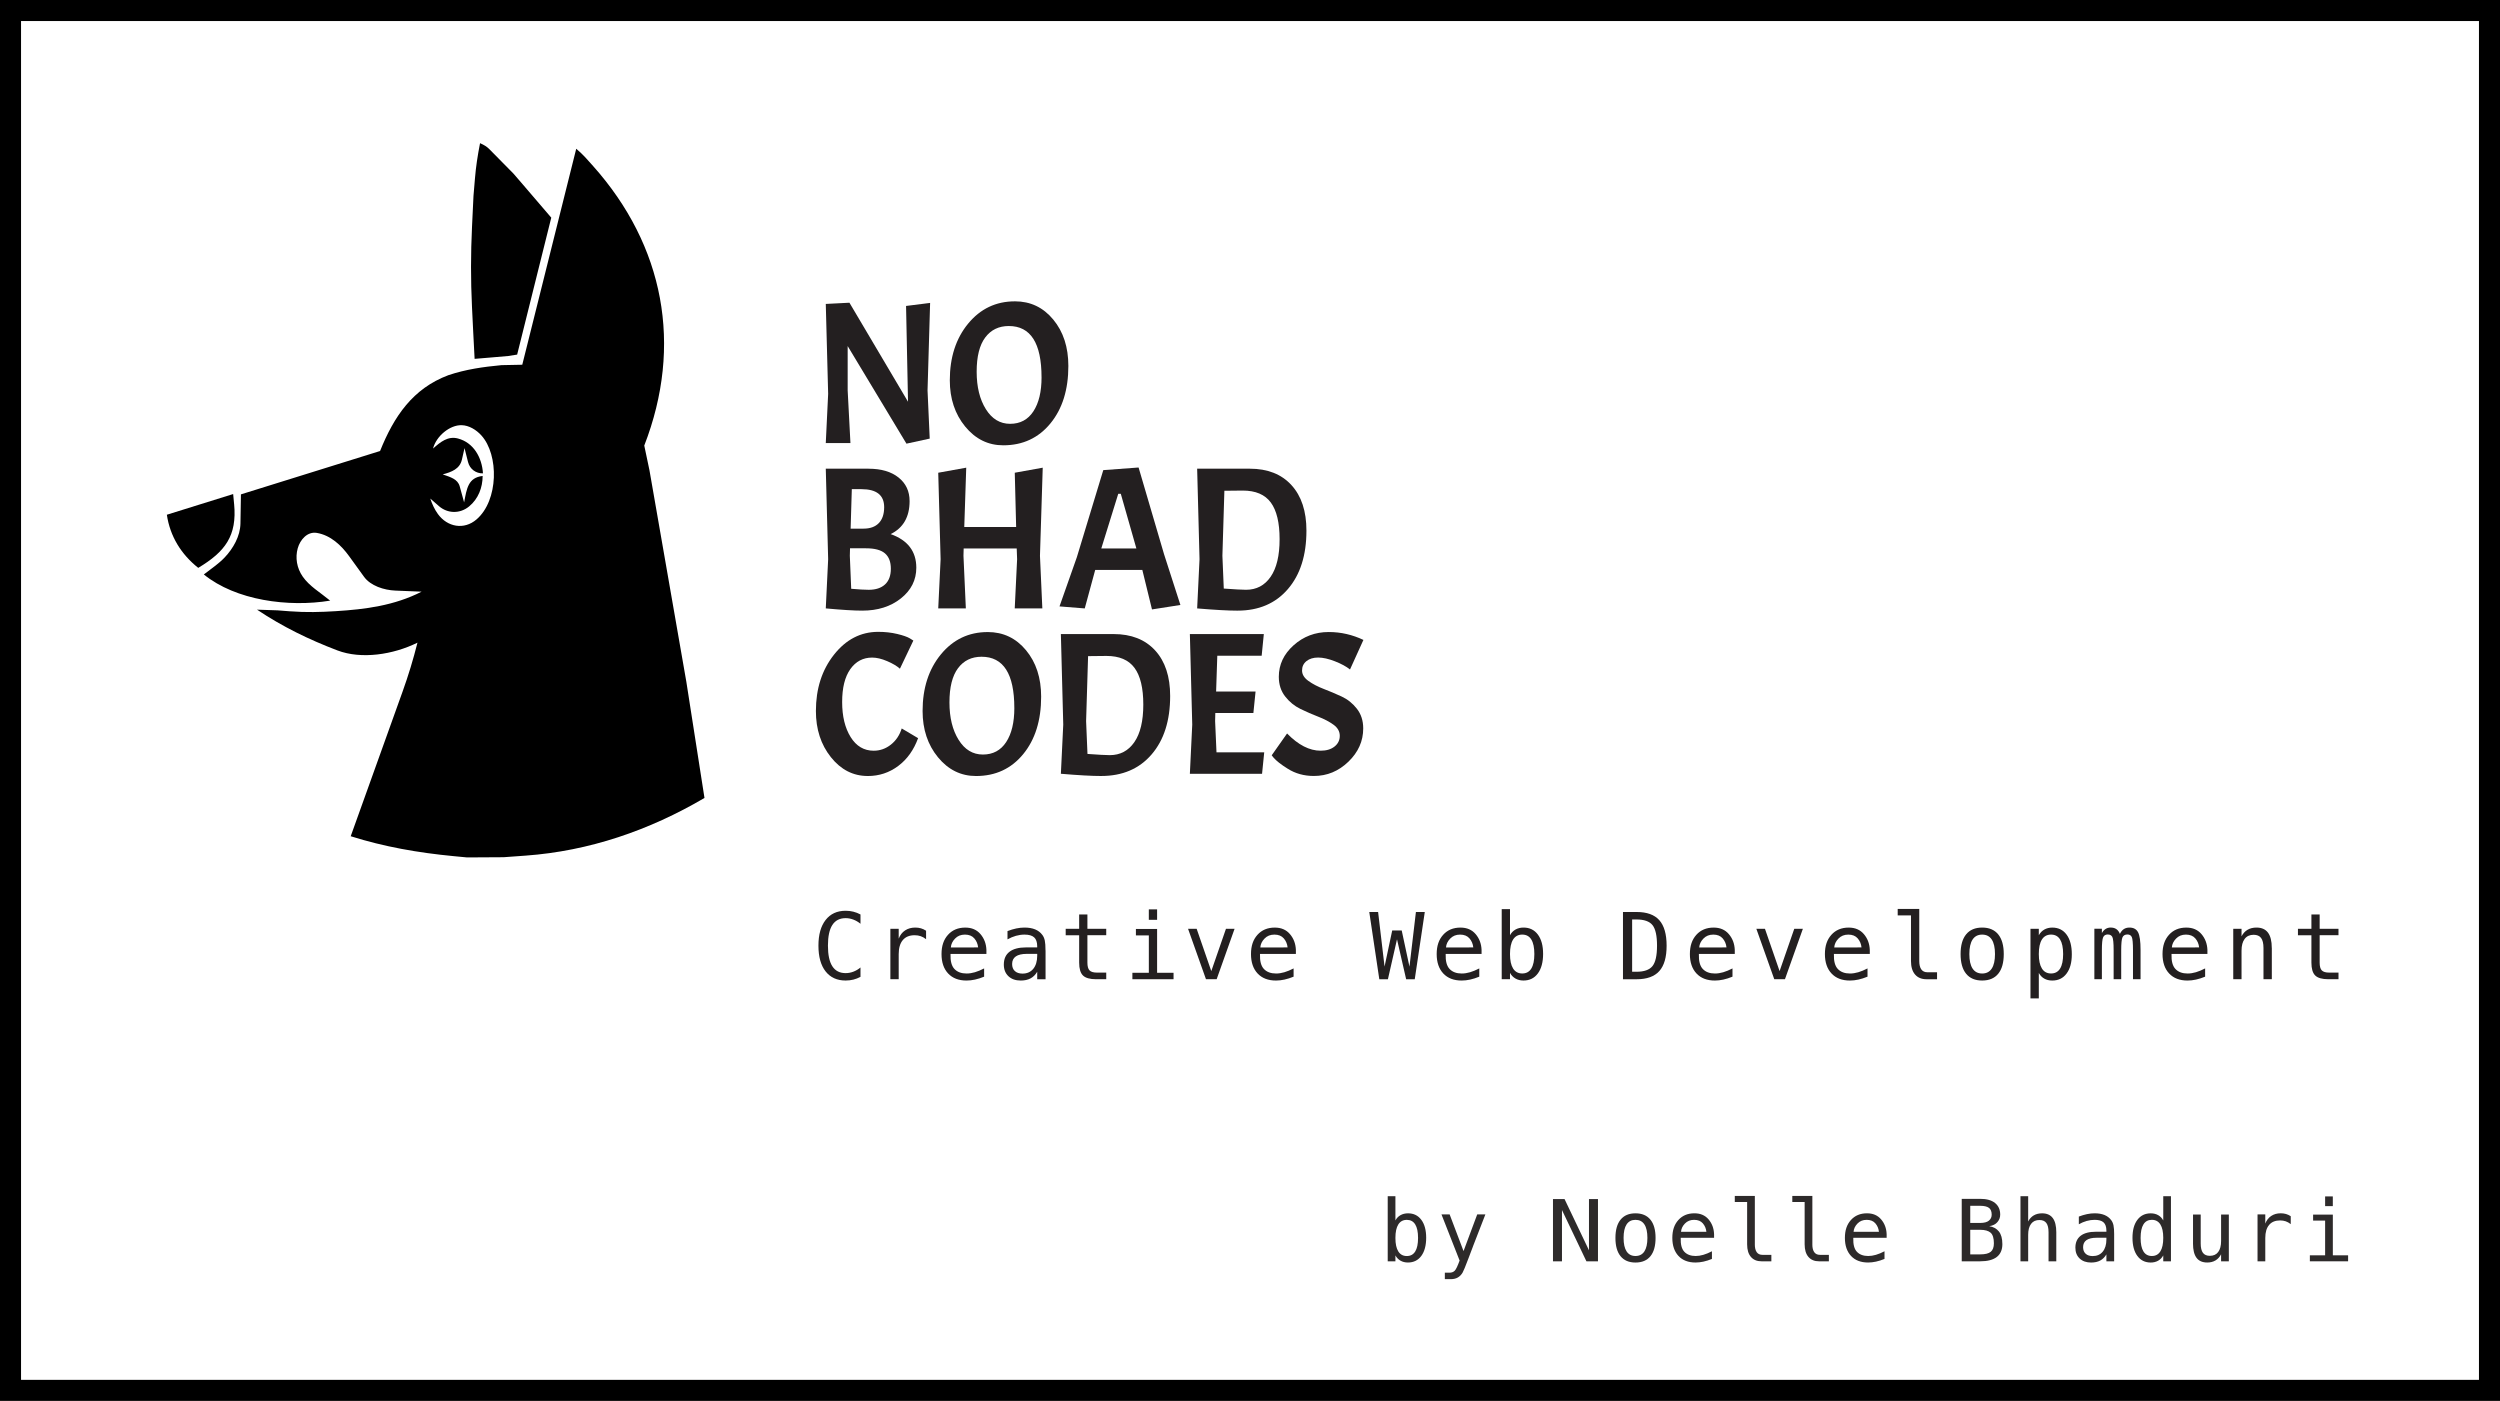
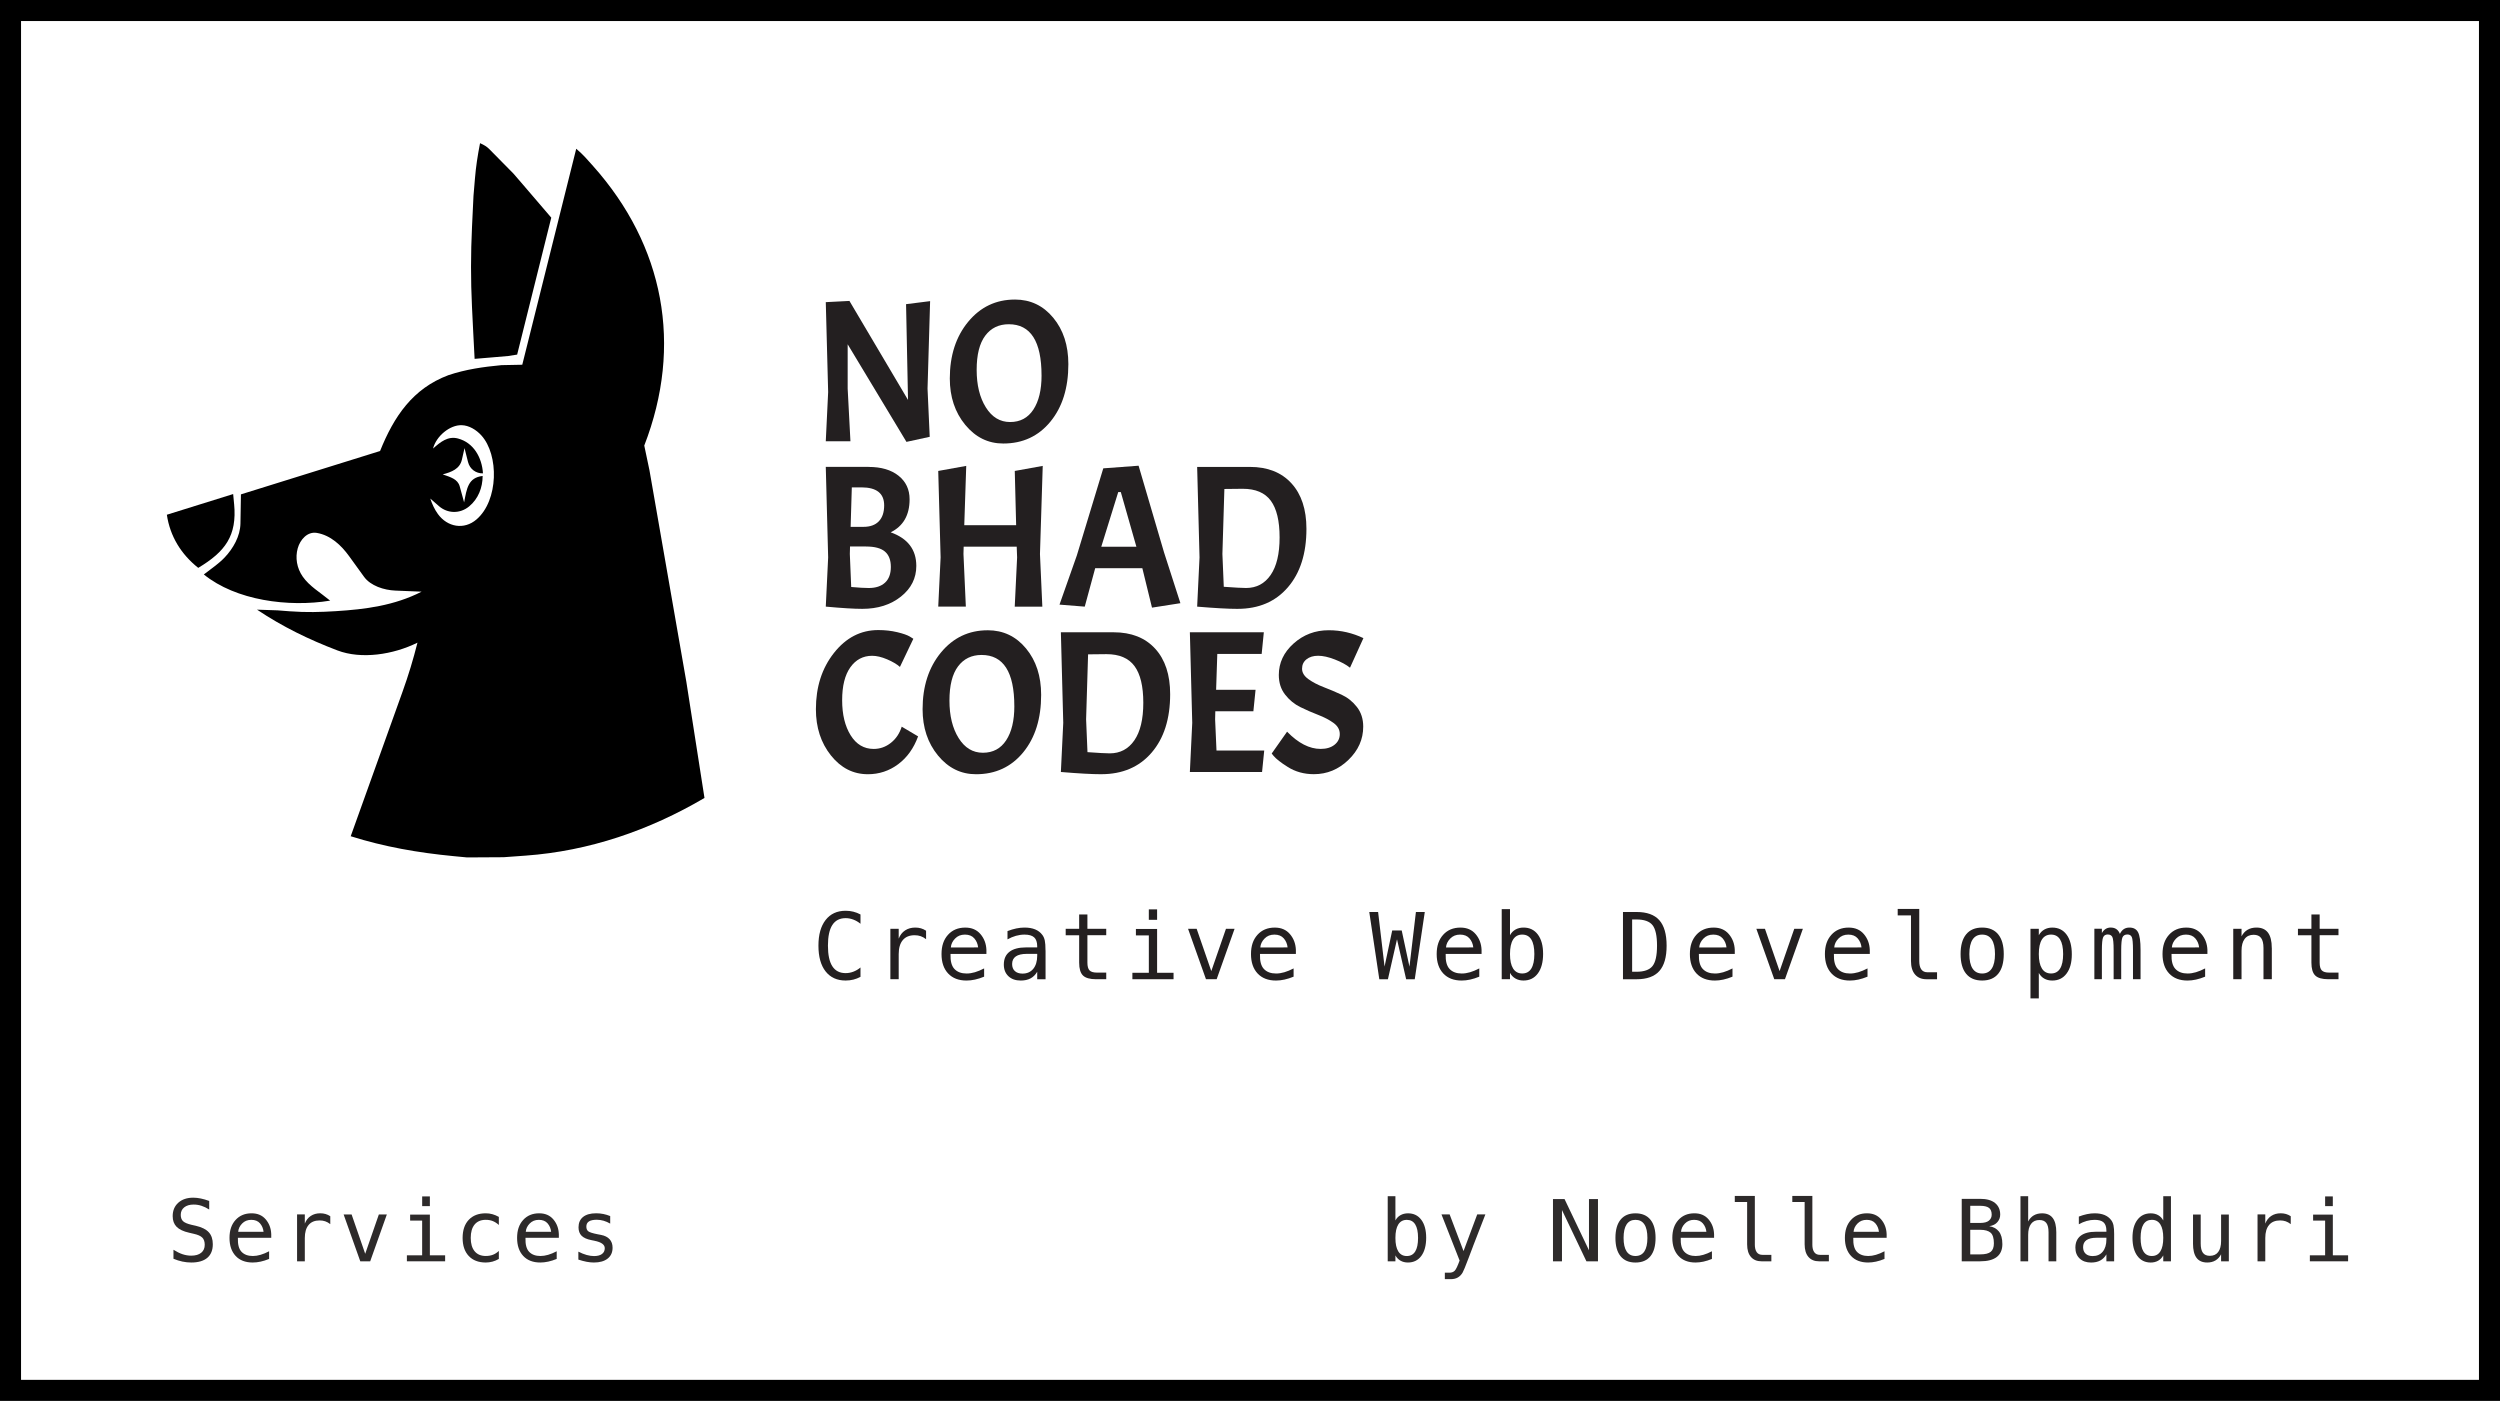
<svg xmlns="http://www.w3.org/2000/svg" id="card_back" width="1069.5" height="599.3" viewBox="0 0 1069.5 599.3">
  <rect id="Card_Outline" x="4.5" y="4.5" width="1060.5" height="590.3" fill="#fff" stroke="#000" stroke-miterlimit="10" stroke-width="9" />
  <g transform="translate(14.8009 1.0625) scale(0.763895)">
    <g id="Creative_Web_Development" data-name="Creative WebDevelopment">
      <path d="M462.53,545.66c-1.29.69-2.62,1.21-3.98,1.55-1.36.34-2.81.52-4.34.52-4.83,0-8.57-1.71-11.24-5.12-2.67-3.41-4-8.21-4-14.4s1.34-10.95,4.02-14.39,6.42-5.16,11.21-5.16c1.53,0,2.98.17,4.34.52,1.36.34,2.69.86,3.98,1.55v5.22c-1.24-1.03-2.58-1.81-4.01-2.35-1.43-.54-2.87-.81-4.31-.81-3.31,0-5.79,1.28-7.44,3.83-1.65,2.56-2.47,6.42-2.47,11.58s.82,9,2.47,11.55c1.65,2.56,4.13,3.83,7.44,3.83,1.48,0,2.93-.27,4.35-.81,1.42-.54,2.74-1.32,3.97-2.35v5.22Z" fill="#231f20" />
      <path d="M499.26,524.58c-.99-.77-2-1.34-3.03-1.69-1.03-.35-2.15-.53-3.38-.53-2.89,0-5.1.91-6.63,2.72-1.53,1.82-2.3,4.44-2.3,7.87v14.05h-4.67v-28.25h4.67v5.52c.77-2,1.96-3.54,3.57-4.6,1.61-1.07,3.51-1.6,5.71-1.6,1.14,0,2.21.14,3.2.43.99.29,1.94.73,2.85,1.34v4.74Z" fill="#231f20" />
      <path d="M533.04,530.56v2.27h-20.1v.15c-.13,3.85.6,6.62,2.21,8.3,1.61,1.68,3.87,2.52,6.8,2.52,1.48,0,3.03-.24,4.64-.71,1.61-.47,3.34-1.19,5.17-2.14v4.62c-1.77.72-3.47,1.27-5.11,1.63s-3.22.54-4.75.54c-4.39,0-7.82-1.32-10.29-3.95-2.47-2.63-3.71-6.26-3.71-10.88s1.21-8.1,3.63-10.79c2.42-2.69,5.65-4.04,9.68-4.04,3.6,0,6.44,1.22,8.51,3.66,2.08,2.44,3.18,5.38,3.32,8.83ZM528.4,529.2c-.2-1.95-.91-3.64-2.13-5.06-1.22-1.42-2.97-2.13-5.26-2.13s-4.08.74-5.52,2.22c-1.45,1.48-2.24,3.14-2.37,4.99l15.28-.03Z" fill="#231f20" />
      <path d="M566.16,530.89v16.12h-4.67v-4.19c-.99,1.68-2.24,2.92-3.75,3.72-1.5.8-3.33,1.2-5.49,1.2-2.88,0-5.17-.81-6.89-2.43-1.71-1.62-2.57-3.8-2.57-6.52,0-3.14,1.05-5.53,3.17-7.16s5.21-2.45,9.29-2.45h6.23v-.73c-.02-2.25-.59-3.89-1.72-4.91-1.13-1.02-2.92-1.53-5.4-1.53-1.58,0-3.18.23-4.79.68s-3.19,1.12-4.72,1.99v-4.64c1.71-.66,3.36-1.15,4.93-1.48s3.1-.49,4.58-.49c2.34,0,4.33.34,5.99,1.03,1.66.69,3,1.72,4.02,3.1.64.84,1.09,1.88,1.36,3.12.27,1.24.4,3.09.4,5.56ZM557.16,532.8h-1.54c-2.71,0-4.75.48-6.12,1.43-1.37.95-2.06,2.37-2.06,4.25,0,1.7.51,3.02,1.54,3.96,1.03.94,2.45,1.41,4.26,1.41,2.56,0,4.57-.89,6.03-2.66,1.46-1.77,2.2-4.22,2.22-7.35v-1.03h-4.34Z" fill="#231f20" />
      <path d="M589.6,510.73v8.02h10.54v3.61h-10.54v15.33c0,2.08.39,3.54,1.19,4.36.79.82,2.17,1.24,4.14,1.24h5.22v3.71h-5.67c-3.48,0-5.94-.7-7.36-2.09-1.43-1.4-2.14-3.8-2.14-7.21v-15.33h-7.54v-3.61h7.54v-8.02h4.64Z" fill="#231f20" />
      <path d="M616.75,518.85h11.88v24.54h9.21v3.61h-23.05v-3.61h9.21v-20.93h-7.24v-3.61ZM623.99,507.88h4.64v5.85h-4.64v-5.85Z" fill="#231f20" />
      <path d="M645.96,518.75h4.82l8.2,23.71,8.22-23.71h4.82l-10.04,28.25h-5.98l-10.04-28.25Z" fill="#231f20" />
      <path d="M706.35,530.56v2.27h-20.1v.15c-.13,3.85.6,6.62,2.21,8.3,1.61,1.68,3.87,2.52,6.8,2.52,1.48,0,3.03-.24,4.64-.71,1.61-.47,3.34-1.19,5.17-2.14v4.62c-1.77.72-3.47,1.27-5.11,1.63s-3.22.54-4.75.54c-4.39,0-7.82-1.32-10.29-3.95-2.47-2.63-3.71-6.26-3.71-10.88s1.21-8.1,3.63-10.79c2.42-2.69,5.65-4.04,9.68-4.04,3.6,0,6.44,1.22,8.51,3.66,2.08,2.44,3.18,5.38,3.32,8.83ZM701.71,529.2c-.2-1.95-.91-3.64-2.13-5.06-1.22-1.42-2.97-2.13-5.26-2.13s-4.08.74-5.52,2.22c-1.45,1.48-2.24,3.14-2.37,4.99l15.28-.03Z" fill="#231f20" />
      <path d="M747.43,509.35h4.97l3.61,30.57,4.29-20.23h5.32l4.34,20.28,3.61-30.62h4.97l-5.62,37.66h-4.82l-5.12-22.37-5.09,22.37h-4.82l-5.62-37.66Z" fill="#231f20" />
      <path d="M810.34,530.56v2.27h-20.1v.15c-.13,3.85.6,6.62,2.21,8.3,1.61,1.68,3.87,2.52,6.8,2.52,1.48,0,3.03-.24,4.64-.71,1.61-.47,3.34-1.19,5.17-2.14v4.62c-1.77.72-3.47,1.27-5.11,1.63s-3.22.54-4.75.54c-4.39,0-7.82-1.32-10.29-3.95-2.47-2.63-3.71-6.26-3.71-10.88s1.21-8.1,3.63-10.79c2.42-2.69,5.65-4.04,9.68-4.04,3.6,0,6.44,1.22,8.51,3.66,2.08,2.44,3.18,5.38,3.32,8.83ZM805.7,529.2c-.2-1.95-.91-3.64-2.13-5.06-1.22-1.42-2.97-2.13-5.26-2.13s-4.08.74-5.52,2.22c-1.45,1.48-2.24,3.14-2.37,4.99l15.28-.03Z" fill="#231f20" />
      <path d="M826.26,522.36c.74-1.38,1.76-2.44,3.06-3.18,1.3-.74,2.81-1.11,4.53-1.11,3.4,0,6.07,1.31,8.02,3.92,1.95,2.61,2.93,6.22,2.93,10.81s-.98,8.31-2.94,10.96c-1.96,2.65-4.65,3.97-8.06,3.97-1.68,0-3.17-.37-4.45-1.1-1.29-.73-2.32-1.79-3.09-3.19v3.56h-4.64v-39.25h4.64v14.6ZM839.9,532.9c0-3.6-.57-6.31-1.71-8.15s-2.83-2.75-5.07-2.75-3.96.92-5.12,2.76c-1.16,1.84-1.74,4.55-1.74,8.13s.58,6.27,1.74,8.12,2.87,2.77,5.12,2.77,3.93-.92,5.07-2.75,1.71-4.55,1.71-8.15Z" fill="#231f20" />
      <path d="M897.17,509.35c5.75,0,9.99,1.53,12.71,4.59,2.72,3.06,4.09,7.82,4.09,14.28s-1.36,11.16-4.09,14.21c-2.72,3.05-6.96,4.58-12.71,4.58h-7.64v-37.66h7.64ZM897.07,542.82c4.29,0,7.28-1.06,8.98-3.17,1.7-2.11,2.55-5.92,2.55-11.44s-.84-9.4-2.53-11.51c-1.69-2.11-4.69-3.17-8.99-3.17h-2.42v29.28h2.42Z" fill="#231f20" />
      <path d="M952.14,530.56v2.27h-20.1v.15c-.13,3.85.6,6.62,2.21,8.3,1.61,1.68,3.87,2.52,6.8,2.52,1.48,0,3.03-.24,4.64-.71,1.61-.47,3.34-1.19,5.17-2.14v4.62c-1.77.72-3.47,1.27-5.11,1.63s-3.22.54-4.75.54c-4.39,0-7.82-1.32-10.29-3.95-2.47-2.63-3.71-6.26-3.71-10.88s1.21-8.1,3.63-10.79c2.42-2.69,5.65-4.04,9.68-4.04,3.6,0,6.44,1.22,8.51,3.66,2.08,2.44,3.18,5.38,3.32,8.83ZM947.5,529.2c-.2-1.95-.91-3.64-2.13-5.06-1.22-1.42-2.97-2.13-5.26-2.13s-4.08.74-5.52,2.22c-1.45,1.48-2.24,3.14-2.37,4.99l15.28-.03Z" fill="#231f20" />
      <path d="M964.22,518.75h4.82l8.2,23.71,8.22-23.71h4.82l-10.04,28.25h-5.98l-10.04-28.25Z" fill="#231f20" />
      <path d="M1027.76,530.56v2.27h-20.1v.15c-.13,3.85.6,6.62,2.21,8.3,1.61,1.68,3.87,2.52,6.8,2.52,1.48,0,3.03-.24,4.64-.71,1.61-.47,3.34-1.19,5.17-2.14v4.62c-1.77.72-3.47,1.27-5.11,1.63s-3.22.54-4.75.54c-4.39,0-7.82-1.32-10.29-3.95-2.47-2.63-3.71-6.26-3.71-10.88s1.21-8.1,3.63-10.79c2.42-2.69,5.65-4.04,9.68-4.04,3.6,0,6.44,1.22,8.51,3.66,2.08,2.44,3.18,5.38,3.32,8.83ZM1023.12,529.2c-.2-1.95-.91-3.64-2.13-5.06-1.22-1.42-2.97-2.13-5.26-2.13s-4.08.74-5.52,2.22c-1.45,1.48-2.24,3.14-2.37,4.99l15.28-.03Z" fill="#231f20" />
      <path d="M1055.46,536.79c0,2.08.38,3.66,1.15,4.72.76,1.06,1.9,1.59,3.39,1.59h5.42v3.91h-5.88c-2.77,0-4.92-.89-6.44-2.66-1.52-1.77-2.28-4.29-2.28-7.55v-25.55h-7.44v-3.63h12.08v29.18Z" fill="#231f20" />
      <path d="M1090.68,518.07c3.92,0,6.92,1.27,8.99,3.81,2.08,2.54,3.11,6.21,3.11,11.02s-1.03,8.5-3.1,11.03c-2.07,2.53-5.07,3.8-9,3.8s-6.91-1.26-8.98-3.8c-2.07-2.53-3.1-6.21-3.1-11.03s1.03-8.48,3.1-11.02c2.07-2.54,5.06-3.81,8.98-3.81ZM1090.68,522.01c-2.35,0-4.14.92-5.35,2.75s-1.82,4.55-1.82,8.15.6,6.29,1.82,8.13,2.99,2.76,5.35,2.76,4.16-.92,5.37-2.76c1.21-1.84,1.82-4.55,1.82-8.13s-.61-6.31-1.82-8.15c-1.21-1.83-3-2.75-5.37-2.75Z" fill="#231f20" />
      <path d="M1122.41,543.45v14.3h-4.67v-38.99h4.67v3.61c.77-1.4,1.8-2.46,3.09-3.19s2.77-1.1,4.45-1.1c3.41,0,6.09,1.32,8.03,3.96,1.94,2.64,2.91,6.3,2.91,10.97s-.98,8.19-2.93,10.81-4.62,3.92-8.02,3.92c-1.71,0-3.22-.37-4.5-1.1-1.29-.73-2.3-1.79-3.04-3.19ZM1136.03,532.9c0-3.6-.57-6.31-1.7-8.15-1.13-1.83-2.82-2.75-5.06-2.75s-3.96.92-5.12,2.76c-1.16,1.84-1.74,4.55-1.74,8.13s.58,6.27,1.74,8.12,2.87,2.77,5.12,2.77,3.92-.92,5.06-2.75c1.14-1.83,1.7-4.55,1.7-8.15Z" fill="#231f20" />
      <path d="M1167.82,521.63c.57-1.21,1.3-2.11,2.18-2.69s1.95-.87,3.19-.87c2.27,0,3.87.88,4.8,2.63.93,1.76,1.4,5.07,1.4,9.92v16.37h-4.24v-16.17c0-3.99-.22-6.46-.67-7.43s-1.26-1.45-2.43-1.45c-1.35,0-2.27.52-2.76,1.55s-.74,3.48-.74,7.33v16.17h-4.24v-16.17c0-4.04-.24-6.52-.72-7.47-.48-.94-1.34-1.41-2.58-1.41s-2.08.52-2.56,1.55c-.48,1.03-.72,3.48-.72,7.33v16.17h-4.21v-28.25h4.21v2.42c.55-1.01,1.25-1.78,2.08-2.31s1.78-.79,2.84-.79c1.28,0,2.34.29,3.19.88.85.59,1.51,1.48,1.98,2.67Z" fill="#231f20" />
      <path d="M1216.83,530.56v2.27h-20.1v.15c-.13,3.85.6,6.62,2.21,8.3,1.61,1.68,3.87,2.52,6.8,2.52,1.48,0,3.03-.24,4.64-.71,1.61-.47,3.34-1.19,5.17-2.14v4.62c-1.77.72-3.47,1.27-5.11,1.63s-3.22.54-4.75.54c-4.39,0-7.82-1.32-10.29-3.95-2.47-2.63-3.71-6.26-3.71-10.88s1.21-8.1,3.63-10.79c2.42-2.69,5.65-4.04,9.68-4.04,3.6,0,6.44,1.22,8.51,3.66,2.08,2.44,3.18,5.38,3.32,8.83ZM1212.19,529.2c-.2-1.95-.91-3.64-2.13-5.06-1.22-1.42-2.97-2.13-5.26-2.13s-4.08.74-5.52,2.22c-1.45,1.48-2.24,3.14-2.37,4.99l15.28-.03Z" fill="#231f20" />
      <path d="M1252.9,529.5v17.5h-4.67v-17.5c0-2.54-.45-4.41-1.34-5.6-.89-1.19-2.29-1.79-4.19-1.79-2.17,0-3.84.77-5.01,2.31s-1.75,3.75-1.75,6.62v15.96h-4.64v-28.25h4.64v4.24c.82-1.61,1.94-2.84,3.35-3.67,1.41-.83,3.09-1.25,5.02-1.25,2.88,0,5.02.95,6.44,2.84,1.42,1.89,2.13,4.75,2.13,8.59Z" fill="#231f20" />
      <path d="M1279.69,510.73v8.02h10.54v3.61h-10.54v15.33c0,2.08.39,3.54,1.19,4.36.79.82,2.17,1.24,4.14,1.24h5.22v3.71h-5.67c-3.48,0-5.94-.7-7.36-2.09-1.43-1.4-2.14-3.8-2.14-7.21v-15.33h-7.54v-3.61h7.54v-8.02h4.64Z" fill="#231f20" />
    </g>
    <g>
-       <path d="M501.51,168.26l-1.44,48.99,1.22,26.99-13.03,2.83-32.92-54.66v24.83l1.55,29.48h-13.81l1.33-27.55-1.33-50.35,13.25-.68,32.81,55.45-1.1-53.64,13.48-1.7Z" fill="#231f20" />
-       <path d="M549,167.36c8.69,0,15.85,3.4,21.48,10.21,5.63,6.8,8.45,15.46,8.45,25.97,0,13.31-3.35,24.04-10.05,32.2-6.7,8.16-15.5,12.25-26.4,12.25-8.47,0-15.58-3.5-21.32-10.49-5.74-6.99-8.62-15.63-8.62-25.91,0-12.85,3.42-23.43,10.27-31.75,6.85-8.31,15.58-12.47,26.18-12.47ZM563.91,209.88c0-19.12-6.11-28.69-18.33-28.69-5.6,0-10,2.14-13.2,6.41-3.2,4.27-4.8,10.66-4.8,19.16s1.71,15.5,5.14,20.98c3.42,5.48,7.95,8.22,13.59,8.22s9.98-2.32,13.03-6.97c3.05-4.65,4.58-11.02,4.58-19.11Z" fill="#231f20" />
-       <path d="M467.04,261.1c7.07,0,12.67,1.64,16.79,4.93,4.12,3.29,6.19,7.69,6.19,13.21,0,8.84-3.54,15.01-10.6,18.48,9.57,3.4,14.36,9.68,14.36,18.82,0,6.88-2.87,12.61-8.62,17.18-5.74,4.58-12.96,6.86-21.65,6.86-4.57,0-11.38-.42-20.43-1.25l1.33-27.56-1.33-50.69h23.97ZM465.61,305.66h-8.95l-.11,4.2.77,18.48c4.27.38,7.55.57,9.83.57,3.9,0,6.94-1,9.11-3,2.17-2,3.26-4.93,3.26-8.79s-1.1-6.73-3.31-8.62c-2.21-1.89-5.74-2.83-10.6-2.83ZM463.07,272.55h-5.41l-.66,22.11h7.18c3.76,0,6.63-1.04,8.62-3.12,1.99-2.08,2.98-5.05,2.98-8.9,0-6.73-4.24-10.09-12.7-10.09Z" fill="#231f20" />
-       <path d="M564.58,260.53l-1.55,49.33,1.33,29.48h-15.46l1.33-27.56-.22-6.01h-29.71l-.11,4.08,1.33,29.48h-15.46l1.33-27.56-1.33-48.42,15.68-2.83-1.1,33.22h29.05l-.77-30.39,15.68-2.83Z" fill="#231f20" />
-       <path d="M625.77,339.91l-5.41-22.11h-26.4l-5.85,21.54-14.14-1.13,9.72-27.56,14.8-48.76,19.77-1.47,14.25,48.53,9.17,28.46-15.91,2.49ZM608.31,275.16h-1.44l-9.5,30.62h19.66l-8.73-30.62Z" fill="#231f20" />
-       <path d="M673.7,340.59c-5.23,0-12.78-.42-22.64-1.25l1.33-27.56-1.33-50.69h29.49c9.94,0,17.71,3.06,23.31,9.19,5.6,6.12,8.4,14.63,8.4,25.51,0,13.76-3.46,24.66-10.38,32.71-6.92,8.05-16.31,12.08-28.17,12.08ZM676.58,273.34c-4.86,0-8.28.04-10.27.11l-1.11,36.4.77,18.37c6.19.45,10.35.68,12.48.68,5.82,0,10.4-2.42,13.75-7.26,3.35-4.84,5.03-11.87,5.03-21.09s-1.64-16.06-4.92-20.52c-3.28-4.46-8.52-6.69-15.74-6.69Z" fill="#231f20" />
-       <path d="M466.6,433.19c-8.17,0-15.06-3.51-20.66-10.55-5.6-7.03-8.39-15.65-8.39-25.85,0-12.47,3.37-22.98,10.11-31.52,6.74-8.54,15-12.81,24.8-12.81,3.83,0,7.38.4,10.66,1.19,3.28.79,5.61,1.61,7.01,2.44l1.99,1.25-7.51,15.76c-1.69-1.51-4.09-2.93-7.18-4.25-3.09-1.32-5.89-1.98-8.39-1.98-5.08,0-9.15,2.16-12.21,6.46-3.06,4.31-4.58,10.45-4.58,18.43s1.58,14.51,4.75,19.62c3.17,5.1,7.47,7.65,12.92,7.65,3.53,0,6.74-1.13,9.61-3.4,2.87-2.27,4.9-5.29,6.08-9.07l9.17,5.44c-2.43,6.65-6.15,11.85-11.16,15.59-5.01,3.74-10.68,5.61-17.01,5.61Z" fill="#231f20" />
-       <path d="M533.76,352.57c8.69,0,15.85,3.4,21.48,10.21,5.63,6.8,8.45,15.46,8.45,25.97,0,13.31-3.35,24.04-10.05,32.2-6.7,8.16-15.5,12.25-26.4,12.25-8.47,0-15.58-3.5-21.32-10.49-5.74-6.99-8.62-15.63-8.62-25.91,0-12.85,3.42-23.43,10.27-31.75,6.85-8.31,15.58-12.47,26.18-12.47ZM548.67,395.09c0-19.12-6.11-28.69-18.33-28.69-5.6,0-10,2.14-13.2,6.41-3.2,4.27-4.8,10.66-4.8,19.16s1.71,15.5,5.14,20.98c3.42,5.48,7.95,8.22,13.59,8.22s9.98-2.32,13.03-6.97c3.05-4.65,4.58-11.02,4.58-19.11Z" fill="#231f20" />
-       <path d="M597.38,433.19c-5.23,0-12.78-.42-22.64-1.25l1.33-27.55-1.33-50.69h29.49c9.94,0,17.71,3.06,23.31,9.18,5.6,6.12,8.4,14.63,8.4,25.51,0,13.76-3.46,24.66-10.38,32.71-6.92,8.05-16.31,12.08-28.17,12.08ZM600.25,365.95c-4.86,0-8.28.04-10.27.11l-1.11,36.4.77,18.37c6.19.45,10.35.68,12.48.68,5.82,0,10.4-2.42,13.75-7.26,3.35-4.84,5.03-11.87,5.03-21.09s-1.64-16.06-4.92-20.52c-3.28-4.46-8.52-6.69-15.74-6.69Z" fill="#231f20" />
-       <path d="M646.98,431.94l1.33-27.55-1.33-50.69h41.42l-1.21,12.13h-24.85l-.66,20.07h22.09l-1.22,12.02h-21.32l-.11,4.54.77,17.46h26.73l-1.21,12.02h-40.43Z" fill="#231f20" />
-       <path d="M701.43,409.38c6.26,6.43,12.52,9.64,18.78,9.64,3.24,0,5.83-.77,7.79-2.33,1.95-1.55,2.93-3.55,2.93-6.01s-1.18-4.54-3.54-6.24c-2.36-1.7-5.21-3.19-8.56-4.48-3.35-1.28-6.68-2.74-10-4.37-3.31-1.62-6.15-3.95-8.5-6.97-2.36-3.02-3.54-6.69-3.54-11,0-6.8,2.76-12.68,8.28-17.63,5.52-4.95,12.08-7.43,19.66-7.43,3.46,0,6.81.38,10.05,1.13,3.24.76,6.37,1.85,9.39,3.29l-7.51,16.56c-2.06-1.66-4.88-3.19-8.45-4.59-3.57-1.4-6.7-2.1-9.39-2.1s-4.86.66-6.52,1.98c-1.66,1.32-2.49,3.08-2.49,5.27s1.18,4.14,3.54,5.84c2.36,1.7,5.21,3.19,8.56,4.48,3.35,1.29,6.7,2.7,10.05,4.25,3.35,1.55,6.2,3.84,8.56,6.86,2.36,3.02,3.54,6.69,3.54,11,0,7.11-2.76,13.32-8.29,18.65-5.52,5.33-11.97,7.99-19.33,7.99-5.52,0-10.42-1.36-14.69-4.08-3.76-2.34-6.41-4.42-7.95-6.24l-.99-1.25,8.62-12.25Z" fill="#231f20" />
+       <path d="M501.51,167.26l-1.44,48.99,1.22,26.99-13.03,2.83-32.92-54.66v24.83l1.55,29.48h-13.81l1.33-27.55-1.33-50.35,13.25-.68,32.81,55.45-1.1-53.64,13.48-1.7Z" fill="#231f20" />
+       <path d="M549,166.36c8.69,0,15.85,3.4,21.48,10.21,5.63,6.8,8.45,15.46,8.45,25.97,0,13.31-3.35,24.04-10.05,32.2-6.7,8.16-15.5,12.25-26.4,12.25-8.47,0-15.58-3.5-21.32-10.49-5.74-6.99-8.62-15.63-8.62-25.91,0-12.85,3.42-23.43,10.27-31.75,6.85-8.31,15.58-12.47,26.18-12.47ZM563.91,208.88c0-19.12-6.11-28.69-18.33-28.69-5.6,0-10,2.14-13.2,6.41-3.2,4.27-4.8,10.66-4.8,19.16s1.71,15.5,5.14,20.98c3.42,5.48,7.95,8.22,13.59,8.22s9.98-2.32,13.03-6.97c3.05-4.65,4.58-11.02,4.58-19.11Z" fill="#231f20" />
+       <path d="M467.04,260.1c7.07,0,12.67,1.64,16.79,4.93,4.12,3.29,6.19,7.69,6.19,13.21,0,8.84-3.54,15.01-10.6,18.48,9.57,3.4,14.36,9.68,14.36,18.82,0,6.88-2.87,12.61-8.62,17.18-5.74,4.58-12.96,6.86-21.65,6.86-4.57,0-11.38-.42-20.43-1.25l1.33-27.56-1.33-50.69h23.97ZM465.61,304.66h-8.95l-.11,4.2.77,18.48c4.27.38,7.55.57,9.83.57,3.9,0,6.94-1,9.11-3,2.17-2,3.26-4.93,3.26-8.79s-1.1-6.73-3.31-8.62c-2.21-1.89-5.74-2.83-10.6-2.83ZM463.07,271.55h-5.41l-.66,22.11h7.18c3.76,0,6.63-1.04,8.62-3.12,1.99-2.08,2.98-5.05,2.98-8.9,0-6.73-4.24-10.09-12.7-10.09Z" fill="#231f20" />
+       <path d="M564.58,259.53l-1.55,49.33,1.33,29.48h-15.46l1.33-27.56-.22-6.01h-29.71l-.11,4.08,1.33,29.48h-15.46l1.33-27.56-1.33-48.42,15.68-2.83-1.1,33.22h29.05l-.77-30.39,15.68-2.83Z" fill="#231f20" />
+       <path d="M625.77,338.91l-5.41-22.11h-26.4l-5.85,21.54-14.14-1.13,9.72-27.56,14.8-48.76,19.77-1.47,14.25,48.53,9.17,28.46-15.91,2.49ZM608.31,274.16h-1.44l-9.5,30.62h19.66l-8.73-30.62Z" fill="#231f20" />
+       <path d="M673.7,339.59c-5.23,0-12.78-.42-22.64-1.25l1.33-27.56-1.33-50.69h29.49c9.94,0,17.71,3.06,23.31,9.19,5.6,6.12,8.4,14.63,8.4,25.51,0,13.76-3.46,24.66-10.38,32.71-6.92,8.05-16.31,12.08-28.17,12.08ZM676.58,272.34c-4.86,0-8.28.04-10.27.11l-1.11,36.4.77,18.37c6.19.45,10.35.68,12.48.68,5.82,0,10.4-2.42,13.75-7.26,3.35-4.84,5.03-11.87,5.03-21.09s-1.64-16.06-4.92-20.52c-3.28-4.46-8.52-6.69-15.74-6.69Z" fill="#231f20" />
+       <path d="M466.6,432.19c-8.17,0-15.06-3.51-20.66-10.55-5.6-7.03-8.39-15.65-8.39-25.85,0-12.47,3.37-22.98,10.11-31.52,6.74-8.54,15-12.81,24.8-12.81,3.83,0,7.38.4,10.66,1.19,3.28.79,5.61,1.61,7.01,2.44l1.99,1.25-7.51,15.76c-1.69-1.51-4.09-2.93-7.18-4.25-3.09-1.32-5.89-1.98-8.39-1.98-5.08,0-9.15,2.16-12.21,6.46-3.06,4.31-4.58,10.45-4.58,18.43s1.58,14.51,4.75,19.62c3.17,5.1,7.47,7.65,12.92,7.65,3.53,0,6.74-1.13,9.61-3.4,2.87-2.27,4.9-5.29,6.08-9.07l9.17,5.44c-2.43,6.65-6.15,11.85-11.16,15.59-5.01,3.74-10.68,5.61-17.01,5.61Z" fill="#231f20" />
+       <path d="M533.76,351.57c8.69,0,15.85,3.4,21.48,10.21,5.63,6.8,8.45,15.46,8.45,25.97,0,13.31-3.35,24.04-10.05,32.2-6.7,8.16-15.5,12.25-26.4,12.25-8.47,0-15.58-3.5-21.32-10.49-5.74-6.99-8.62-15.63-8.62-25.91,0-12.85,3.42-23.43,10.27-31.75,6.85-8.31,15.58-12.47,26.18-12.47ZM548.67,394.09c0-19.12-6.11-28.69-18.33-28.69-5.6,0-10,2.14-13.2,6.41-3.2,4.27-4.8,10.66-4.8,19.16s1.71,15.5,5.14,20.98c3.42,5.48,7.95,8.22,13.59,8.22s9.98-2.32,13.03-6.97c3.05-4.65,4.58-11.02,4.58-19.11Z" fill="#231f20" />
+       <path d="M597.38,432.19c-5.23,0-12.78-.42-22.64-1.25l1.33-27.55-1.33-50.69h29.49c9.94,0,17.71,3.06,23.31,9.18,5.6,6.12,8.4,14.63,8.4,25.51,0,13.76-3.46,24.66-10.38,32.71-6.92,8.05-16.31,12.08-28.17,12.08ZM600.25,364.95c-4.86,0-8.28.04-10.27.11l-1.11,36.4.77,18.37c6.19.45,10.35.68,12.48.68,5.82,0,10.4-2.42,13.75-7.26,3.35-4.84,5.03-11.87,5.03-21.09s-1.64-16.06-4.92-20.52c-3.28-4.46-8.52-6.69-15.74-6.69Z" fill="#231f20" />
+       <path d="M646.98,430.94l1.33-27.55-1.33-50.69h41.42l-1.21,12.13h-24.85l-.66,20.07h22.09l-1.22,12.02h-21.32l-.11,4.54.77,17.46h26.73l-1.21,12.02h-40.43Z" fill="#231f20" />
+       <path d="M701.43,408.38c6.26,6.43,12.52,9.64,18.78,9.64,3.24,0,5.83-.77,7.79-2.33,1.95-1.55,2.93-3.55,2.93-6.01s-1.18-4.54-3.54-6.24c-2.36-1.7-5.21-3.19-8.56-4.48-3.35-1.28-6.68-2.74-10-4.37-3.31-1.62-6.15-3.95-8.5-6.97-2.36-3.02-3.54-6.69-3.54-11,0-6.8,2.76-12.68,8.28-17.63,5.52-4.95,12.08-7.43,19.66-7.43,3.46,0,6.81.38,10.05,1.13,3.24.76,6.37,1.85,9.39,3.29l-7.51,16.56c-2.06-1.66-4.88-3.19-8.45-4.59-3.57-1.4-6.7-2.1-9.39-2.1s-4.86.66-6.52,1.98c-1.66,1.32-2.49,3.08-2.49,5.27s1.18,4.14,3.54,5.84c2.36,1.7,5.21,3.19,8.56,4.48,3.35,1.29,6.7,2.7,10.05,4.25,3.35,1.55,6.2,3.84,8.56,6.86,2.36,3.02,3.54,6.69,3.54,11,0,7.11-2.76,13.32-8.29,18.65-5.52,5.33-11.97,7.99-19.33,7.99-5.52,0-10.42-1.36-14.69-4.08-3.76-2.34-6.41-4.42-7.95-6.24l-.99-1.25,8.62-12.25Z" fill="#231f20" />
    </g>
-     <g id="Arrow_Avatar">
-       <path d="M143.17,340.96c8.79.68,17.04.45,25.44-.08,16.62-1.04,32.78-3.09,48.14-10.92l-14.75-.61c-6.3-.26-13.83-2.64-17.52-7.74l-8.37-11.57c-4.39-6.06-10.31-11.67-18.05-12.99-5.3-.9-9.36,3.81-10.7,8.61-1.47,5.26-.53,11.08,2.79,15.85,3.75,5.38,9.52,8.68,15.37,13.47-23.4,3.84-52.87-.13-70.75-14.66,4.43-3.45,8.24-5.91,11.67-9.52,4.79-5.05,8.72-11.94,8.84-18.98l.27-16.35,77.92-24.28c7.79-19.37,18.29-34.98,38.26-42.47,9.74-3.27,19.55-4.66,29.76-5.62l11.62-.23,30.22-120.96c4,3.38,6.43,6.31,9.43,9.67,39.76,44.58,50.46,100.32,28.67,156.56l2.92,13.88,20.64,118.38,10.16,65.08c-30.86,18.14-64.57,29.72-100.18,32.3l-12.3.89-20.47.12-7.54-.72c-19.86-1.9-38.93-5.24-57.63-11.15l29.04-80.97c3.32-9.25,5.93-17.87,8.35-27.44-13.62,6.73-31.39,9.47-44.86,4.34-15.87-6.04-30.69-13.25-45-22.82l11.53.39,7.08.55ZM250.92,265.17c-.04,6.55-2.45,12.82-7.57,17.04-5.12,4.22-12.06,4.11-16.99-.22l-4.77-4.19c.99,3,2.39,6.1,4.28,8.69,5.31,7.29,14.61,9.04,21.62,3.01,12.36-10.61,12.61-36.14,2.71-47.05-2.91-3.2-6.93-5.62-11.05-5.73-6.57-.17-14.2,6.07-16.01,13.09,4.14-3.7,8.33-7.11,13.92-5.64,8.8,2.32,13.48,10.66,14.04,19.54-3.97.09-7.37-2.41-8.36-6.33l-1.97-7.81-1.47,6.46c-1.18,5.18-5.75,6.94-10.76,8.25,4.36,1.53,8.41,2.6,9.54,6.71l2.46,8.95c1.49-7.77,2.25-13.86,10.39-14.78Z" />
-       <path d="M255.6,198.81l-9.18.77-.78-14.96-.7-14.32c-.72-14.89-.69-29.74.02-44.6l.83-17.38.82-9.76c.57-6.8,1.46-12.59,2.85-19.77,2.22.98,3.78,1.9,5.2,3.34l13.52,13.71,5.33,6.18,15.84,18.48-19.11,76.69-5.05.79-9.59.83Z" />
-       <path d="M111.74,280.89c1.69,17.8-5.01,26.69-20.1,35.74-9.54-7.59-15.78-17.61-17.57-29.76l37.13-11.58.53,5.61Z" />
-     </g>
-     <g id="Creative_Web_Development-2" data-name="Creative WebDevelopment">
+     <g id="By_Noelle_Bhaduri" data-name="By Noelle Bhaduri">
      <path d="M762.09,682.08c.69-1.28,1.64-2.27,2.85-2.95s2.61-1.03,4.21-1.03c3.16,0,5.64,1.21,7.45,3.64s2.72,5.78,2.72,10.04-.91,7.72-2.73,10.18-4.32,3.69-7.49,3.69c-1.56,0-2.94-.34-4.14-1.02s-2.15-1.67-2.87-2.96v3.3h-4.31v-36.47h4.31v13.57ZM774.77,691.88c0-3.34-.53-5.87-1.59-7.57s-2.63-2.55-4.71-2.55-3.68.86-4.76,2.57-1.62,4.23-1.62,7.56.54,5.83,1.62,7.55,2.66,2.58,4.76,2.58,3.65-.85,4.71-2.55,1.59-4.23,1.59-7.57Z" fill="#231f20" opacity=".95" />
      <path d="M805.57,696.54c-.72,1.83-1.63,4.23-2.74,7.22-1.55,4.12-2.59,6.64-3.12,7.55-.72,1.22-1.62,2.13-2.7,2.74s-2.34.91-3.77.91h-3.47v-3.61h2.55c1.27,0,2.26-.37,2.98-1.1s1.63-2.63,2.74-5.7l-10.15-25.83h4.57l7.78,20.53,7.66-20.53h4.57l-6.91,17.81Z" fill="#231f20" opacity=".95" />
      <path d="M850.33,670.1h6.47l13.69,28.71v-28.71h5.04v34.88h-6.47l-13.69-28.71v28.71h-5.04v-34.88Z" fill="#231f20" opacity=".95" />
      <path d="M896.53,678.1c3.64,0,6.43,1.18,8.36,3.54s2.89,5.77,2.89,10.24-.96,7.9-2.88,10.25-4.71,3.53-8.37,3.53-6.42-1.18-8.34-3.53-2.88-5.77-2.88-10.25.96-7.88,2.88-10.24,4.7-3.54,8.34-3.54ZM896.53,681.75c-2.19,0-3.84.85-4.97,2.55s-1.69,4.23-1.69,7.57.56,5.85,1.69,7.56,2.78,2.57,4.97,2.57,3.87-.86,4.99-2.57,1.69-4.23,1.69-7.56-.56-5.87-1.69-7.57-2.79-2.55-4.99-2.55Z" fill="#231f20" opacity=".95" />
      <path d="M940.55,689.7v2.11h-18.68v.14c-.12,3.58.56,6.15,2.05,7.71s3.6,2.34,6.32,2.34c1.38,0,2.81-.22,4.31-.66s3.1-1.1,4.8-1.99v4.29c-1.64.67-3.22,1.18-4.75,1.51s-3,.5-4.42.5c-4.08,0-7.27-1.22-9.56-3.67s-3.45-5.82-3.45-10.11,1.12-7.53,3.38-10.03,5.25-3.75,9-3.75c3.34,0,5.98,1.13,7.91,3.4s2.96,5,3.08,8.2ZM936.24,688.43c-.19-1.81-.85-3.38-1.98-4.7s-2.76-1.98-4.89-1.98-3.79.69-5.13,2.06-2.08,2.92-2.2,4.64l14.2-.02Z" fill="#231f20" opacity=".95" />
      <path d="M963.37,695.49c0,1.94.36,3.4,1.07,4.38s1.76,1.48,3.15,1.48h5.04v3.63h-5.46c-2.58,0-4.57-.82-5.99-2.47s-2.12-3.99-2.12-7.02v-23.74h-6.91v-3.38h11.23v27.12Z" fill="#231f20" opacity=".95" />
      <path d="M995.58,695.49c0,1.94.36,3.4,1.07,4.38s1.76,1.48,3.15,1.48h5.04v3.63h-5.46c-2.58,0-4.57-.82-5.99-2.47s-2.12-3.99-2.12-7.02v-23.74h-6.91v-3.38h11.23v27.12Z" fill="#231f20" opacity=".95" />
      <path d="M1037.19,689.7v2.11h-18.68v.14c-.12,3.58.56,6.15,2.05,7.71s3.6,2.34,6.32,2.34c1.38,0,2.81-.22,4.31-.66s3.1-1.1,4.8-1.99v4.29c-1.64.67-3.22,1.18-4.75,1.51s-3,.5-4.42.5c-4.08,0-7.27-1.22-9.56-3.67s-3.45-5.82-3.45-10.11,1.12-7.53,3.38-10.03,5.25-3.75,9-3.75c3.34,0,5.98,1.13,7.91,3.4s2.96,5,3.08,8.2ZM1032.87,688.43c-.19-1.81-.85-3.38-1.98-4.7s-2.76-1.98-4.89-1.98-3.79.69-5.13,2.06-2.08,2.92-2.2,4.64l14.2-.02Z" fill="#231f20" opacity=".95" />
      <path d="M1079.25,669.99h10.36c3.58,0,6.34.77,8.27,2.32s2.91,3.73,2.91,6.56c0,1.52-.51,2.89-1.54,4.12s-2.56,2.01-4.61,2.32c2.3.34,4.1,1.32,5.4,2.94s1.96,3.99,1.96,7.11-1.04,5.57-3.12,7.18-5.17,2.43-9.28,2.43h-10.36v-34.99ZM1084.01,673.88v9.61h5.51c2.28,0,3.93-.44,4.96-1.31s1.54-1.98,1.54-3.3c0-1.77-.5-3.04-1.51-3.82s-2.67-1.17-4.98-1.17h-5.51ZM1084.01,687.33v13.76h5.6c2.75,0,4.71-.48,5.88-1.44s1.76-2.54,1.76-4.75c0-2.91-.62-4.89-1.85-5.96s-3.16-1.61-5.79-1.61h-5.6Z" fill="#231f20" opacity=".95" />
      <path d="M1132.2,688.71v16.27h-4.34v-16.27c0-2.36-.41-4.09-1.24-5.2s-2.12-1.66-3.89-1.66c-2.02,0-3.57.71-4.65,2.14s-1.63,3.48-1.63,6.15v14.84h-4.31v-36.47h4.31v14.16c.77-1.5,1.8-2.64,3.12-3.41s2.87-1.16,4.66-1.16c2.67,0,4.67.88,5.99,2.64s1.98,4.42,1.98,7.98Z" fill="#231f20" opacity=".95" />
      <path d="M1164.6,690v14.98h-4.34v-3.89c-.92,1.56-2.08,2.71-3.48,3.46s-3.1,1.11-5.1,1.11c-2.67,0-4.8-.75-6.4-2.26s-2.39-3.53-2.39-6.06c0-2.92.98-5.14,2.94-6.66s4.84-2.27,8.64-2.27h5.79v-.68c-.02-2.09-.55-3.61-1.59-4.56s-2.72-1.42-5.02-1.42c-1.47,0-2.95.21-4.45.63s-2.96,1.04-4.38,1.85v-4.31c1.59-.61,3.12-1.07,4.58-1.37s2.88-.46,4.25-.46c2.17,0,4.03.32,5.57.96s2.79,1.6,3.74,2.88c.59.78,1.02,1.75,1.27,2.89s.38,2.87.38,5.17ZM1156.23,691.78h-1.43c-2.52,0-4.41.44-5.68,1.32s-1.91,2.2-1.91,3.95c0,1.58.48,2.8,1.43,3.68s2.27,1.31,3.96,1.31c2.38,0,4.24-.82,5.6-2.47s2.05-3.93,2.06-6.83v-.96h-4.03Z" fill="#231f20" opacity=".95" />
      <path d="M1192.1,682.08v-13.57h4.31v36.47h-4.31v-3.3c-.72,1.3-1.68,2.29-2.87,2.96s-2.57,1.02-4.14,1.02c-3.17,0-5.67-1.23-7.49-3.69s-2.73-5.86-2.73-10.18.91-7.61,2.74-10.04,4.32-3.64,7.48-3.64c1.58,0,2.97.34,4.17,1.02s2.15,1.67,2.84,2.96ZM1179.42,691.88c0,3.34.53,5.87,1.59,7.57s2.63,2.55,4.71,2.55,3.66-.86,4.75-2.58,1.63-4.23,1.63-7.55-.54-5.85-1.63-7.56-2.67-2.57-4.75-2.57-3.65.85-4.71,2.55-1.59,4.23-1.59,7.57Z" fill="#231f20" opacity=".95" />
      <path d="M1208.77,695.04v-16.27h4.31v16.27c0,2.36.42,4.09,1.25,5.2s2.13,1.66,3.88,1.66c2.03,0,3.59-.71,4.66-2.14s1.62-3.48,1.62-6.15v-14.84h4.34v26.2h-4.34v-3.94c-.77,1.52-1.81,2.66-3.13,3.45s-2.86,1.17-4.63,1.17c-2.69,0-4.69-.88-6-2.64s-1.97-4.42-1.97-7.98Z" fill="#231f20" opacity=".95" />
      <path d="M1263.48,684.14c-.92-.72-1.86-1.24-2.81-1.57s-2-.49-3.14-.49c-2.69,0-4.74.84-6.16,2.53s-2.13,4.12-2.13,7.31v13.05h-4.34v-26.25h4.34v5.13c.72-1.86,1.82-3.29,3.32-4.28s3.26-1.49,5.31-1.49c1.06,0,2.05.13,2.98.4s1.8.68,2.65,1.24v4.41Z" fill="#231f20" opacity=".95" />
      <path d="M1276.03,678.82h11.04v22.8h8.55v3.35h-21.42v-3.35h8.55v-19.45h-6.73v-3.35ZM1282.75,668.63h4.31v5.44h-4.31v-5.44Z" fill="#231f20" opacity=".95" />
    </g>
+     <g id="Arrow_Avatar">
+       <path d="M143.17,340.96c8.79.68,17.04.45,25.44-.08,16.62-1.04,32.78-3.09,48.14-10.92l-14.75-.61c-6.3-.26-13.83-2.64-17.52-7.74l-8.37-11.57c-4.39-6.06-10.31-11.67-18.05-12.99-5.3-.9-9.36,3.81-10.7,8.61-1.47,5.26-.53,11.08,2.79,15.85,3.75,5.38,9.52,8.68,15.37,13.47-23.4,3.84-52.87-.13-70.75-14.66,4.43-3.45,8.24-5.91,11.67-9.52,4.79-5.05,8.72-11.94,8.84-18.98l.27-16.35,77.92-24.28c7.79-19.37,18.29-34.98,38.26-42.47,9.74-3.27,19.55-4.66,29.76-5.62l11.62-.23,30.22-120.96c4,3.38,6.43,6.31,9.43,9.67,39.76,44.58,50.46,100.32,28.67,156.56l2.92,13.88,20.64,118.38,10.16,65.08c-30.86,18.14-64.57,29.72-100.18,32.3l-12.3.89-20.47.12-7.54-.72c-19.86-1.9-38.93-5.24-57.63-11.15l29.04-80.97c3.32-9.25,5.93-17.87,8.35-27.44-13.62,6.73-31.39,9.47-44.86,4.34-15.87-6.04-30.69-13.25-45-22.82l11.53.39,7.08.55ZM250.92,265.17c-.04,6.55-2.45,12.82-7.57,17.04-5.12,4.22-12.06,4.11-16.99-.22l-4.77-4.19c.99,3,2.39,6.1,4.28,8.69,5.31,7.29,14.61,9.04,21.62,3.01,12.36-10.61,12.61-36.14,2.71-47.05-2.91-3.2-6.93-5.62-11.05-5.73-6.57-.17-14.2,6.07-16.01,13.09,4.14-3.7,8.33-7.11,13.92-5.64,8.8,2.32,13.48,10.66,14.04,19.54-3.97.09-7.37-2.41-8.36-6.33l-1.97-7.81-1.47,6.46c-1.18,5.18-5.75,6.94-10.76,8.25,4.36,1.53,8.41,2.6,9.54,6.71l2.46,8.95c1.49-7.77,2.25-13.86,10.39-14.78Z" />
+       <path d="M255.6,198.81l-9.18.77-.78-14.96-.7-14.32c-.72-14.89-.69-29.74.02-44.6l.83-17.38.82-9.76c.57-6.8,1.46-12.59,2.85-19.77,2.22.98,3.78,1.9,5.2,3.34l13.52,13.71,5.33,6.18,15.84,18.48-19.11,76.69-5.05.79-9.59.83Z" />
+       <path d="M111.74,280.89c1.69,17.8-5.01,26.69-20.1,35.74-9.54-7.59-15.78-17.61-17.57-29.76l37.13-11.58.53,5.61Z" />
+     </g>
+     <g id="By_Noelle_Bhaduri-2" data-name="By Noelle Bhaduri">
+       <path d="M97.79,671.18v4.8c-1.44-.92-2.88-1.62-4.32-2.09s-2.9-.7-4.37-.7c-2.23,0-4,.52-5.3,1.56s-1.95,2.44-1.95,4.21c0,1.55.43,2.73,1.28,3.54s2.44,1.49,4.77,2.04l2.48.56c3.28.77,5.67,1.97,7.17,3.61s2.25,3.88,2.25,6.7c0,3.33-1.03,5.87-3.09,7.62s-5.06,2.62-9,2.62c-1.64,0-3.29-.18-4.95-.53s-3.32-.88-4.99-1.58v-5.04c1.8,1.14,3.5,1.98,5.1,2.51s3.21.8,4.84.8c2.39,0,4.25-.54,5.58-1.61s1.99-2.57,1.99-4.49c0-1.75-.46-3.09-1.37-4.01s-2.5-1.63-4.77-2.13l-2.53-.59c-3.25-.73-5.61-1.84-7.08-3.33s-2.2-3.48-2.2-5.98c0-3.12,1.05-5.63,3.15-7.51s4.89-2.82,8.38-2.82c1.34,0,2.76.15,4.24.46s3.05.76,4.69,1.37Z" fill="#231f20" opacity=".95" />
+       <path d="M132.53,689.7v2.11h-18.68v.14c-.12,3.58.56,6.15,2.05,7.71s3.6,2.34,6.32,2.34c1.38,0,2.81-.22,4.31-.66s3.1-1.1,4.8-1.99v4.29c-1.64.67-3.22,1.18-4.75,1.51s-3,.5-4.42.5c-4.08,0-7.27-1.22-9.56-3.67s-3.45-5.82-3.45-10.11,1.12-7.53,3.38-10.03,5.25-3.75,9-3.75c3.34,0,5.98,1.13,7.91,3.4s2.96,5,3.08,8.2ZM128.22,688.43c-.19-1.81-.85-3.38-1.98-4.7s-2.76-1.98-4.89-1.98-3.79.69-5.13,2.06-2.08,2.92-2.2,4.64l14.2-.02Z" fill="#231f20" opacity=".95" />
+       <path d="M165.57,684.14c-.92-.72-1.86-1.24-2.81-1.57s-2-.49-3.14-.49c-2.69,0-4.74.84-6.16,2.53s-2.13,4.12-2.13,7.31v13.05h-4.34v-26.25h4.34v5.13c.72-1.86,1.82-3.29,3.32-4.28s3.26-1.49,5.31-1.49c1.06,0,2.05.13,2.98.4s1.8.68,2.65,1.24v4.41Z" fill="#231f20" opacity=".95" />
+       <path d="M173.05,678.73h4.48l7.62,22.03,7.64-22.03h4.48l-9.33,26.25h-5.55l-9.33-26.25Z" fill="#231f20" opacity=".95" />
+       <path d="M210.32,678.82h11.04v22.8h8.55v3.35h-21.42v-3.35h8.55v-19.45h-6.73v-3.35ZM217.05,668.63h4.31v5.44h-4.31v-5.44Z" fill="#231f20" opacity=".95" />
+       <path d="M259.99,703.64c-1.16.67-2.35,1.18-3.57,1.51s-2.48.5-3.76.5c-4.06,0-7.24-1.22-9.53-3.66s-3.43-5.81-3.43-10.12,1.14-7.69,3.43-10.12,5.46-3.66,9.53-3.66c1.27,0,2.5.16,3.7.49s2.41.84,3.63,1.52v4.52c-1.14-1.02-2.29-1.75-3.43-2.2s-2.45-.68-3.9-.68c-2.7,0-4.78.88-6.23,2.62s-2.18,4.25-2.18,7.5.73,5.73,2.19,7.49,3.54,2.64,6.22,2.64c1.5,0,2.84-.23,4.03-.69s2.29-1.18,3.3-2.14v4.48Z" fill="#231f20" opacity=".95" />
+       <path d="M293.59,689.7v2.11h-18.68v.14c-.12,3.58.56,6.15,2.05,7.71s3.6,2.34,6.32,2.34c1.38,0,2.81-.22,4.31-.66s3.1-1.1,4.8-1.99v4.29c-1.64.67-3.22,1.18-4.75,1.51s-3,.5-4.42.5c-4.08,0-7.27-1.22-9.56-3.67s-3.45-5.82-3.45-10.11,1.12-7.53,3.38-10.03,5.25-3.75,9-3.75c3.34,0,5.98,1.13,7.91,3.4s2.96,5,3.08,8.2ZM289.27,688.43c-.19-1.81-.85-3.38-1.98-4.7s-2.76-1.98-4.89-1.98-3.79.69-5.13,2.06-2.08,2.92-2.2,4.64l14.2-.02Z" fill="#231f20" opacity=".95" />
+       <path d="M322.35,679.64v4.22c-1.23-.72-2.48-1.26-3.73-1.62s-2.52-.54-3.82-.54c-1.95,0-3.41.32-4.37.95s-1.44,1.6-1.44,2.89c0,1.17.36,2.05,1.08,2.62s2.51,1.14,5.37,1.69l1.73.33c2.14.41,3.76,1.22,4.86,2.44s1.65,2.8,1.65,4.76c0,2.59-.92,4.62-2.77,6.08s-4.41,2.19-7.69,2.19c-1.3,0-2.66-.14-4.08-.41s-2.96-.68-4.62-1.23v-4.45c1.61.83,3.15,1.45,4.62,1.86s2.86.62,4.17.62c1.91,0,3.38-.39,4.43-1.16s1.57-1.86,1.57-3.25c0-2-1.91-3.38-5.74-4.15l-.19-.05-1.62-.33c-2.48-.48-4.3-1.3-5.44-2.45s-1.71-2.71-1.71-4.7c0-2.52.85-4.46,2.55-5.82s4.13-2.05,7.29-2.05c1.41,0,2.76.13,4.05.39s2.57.64,3.82,1.16Z" fill="#231f20" opacity=".95" />
+     </g>
  </g>
</svg>
